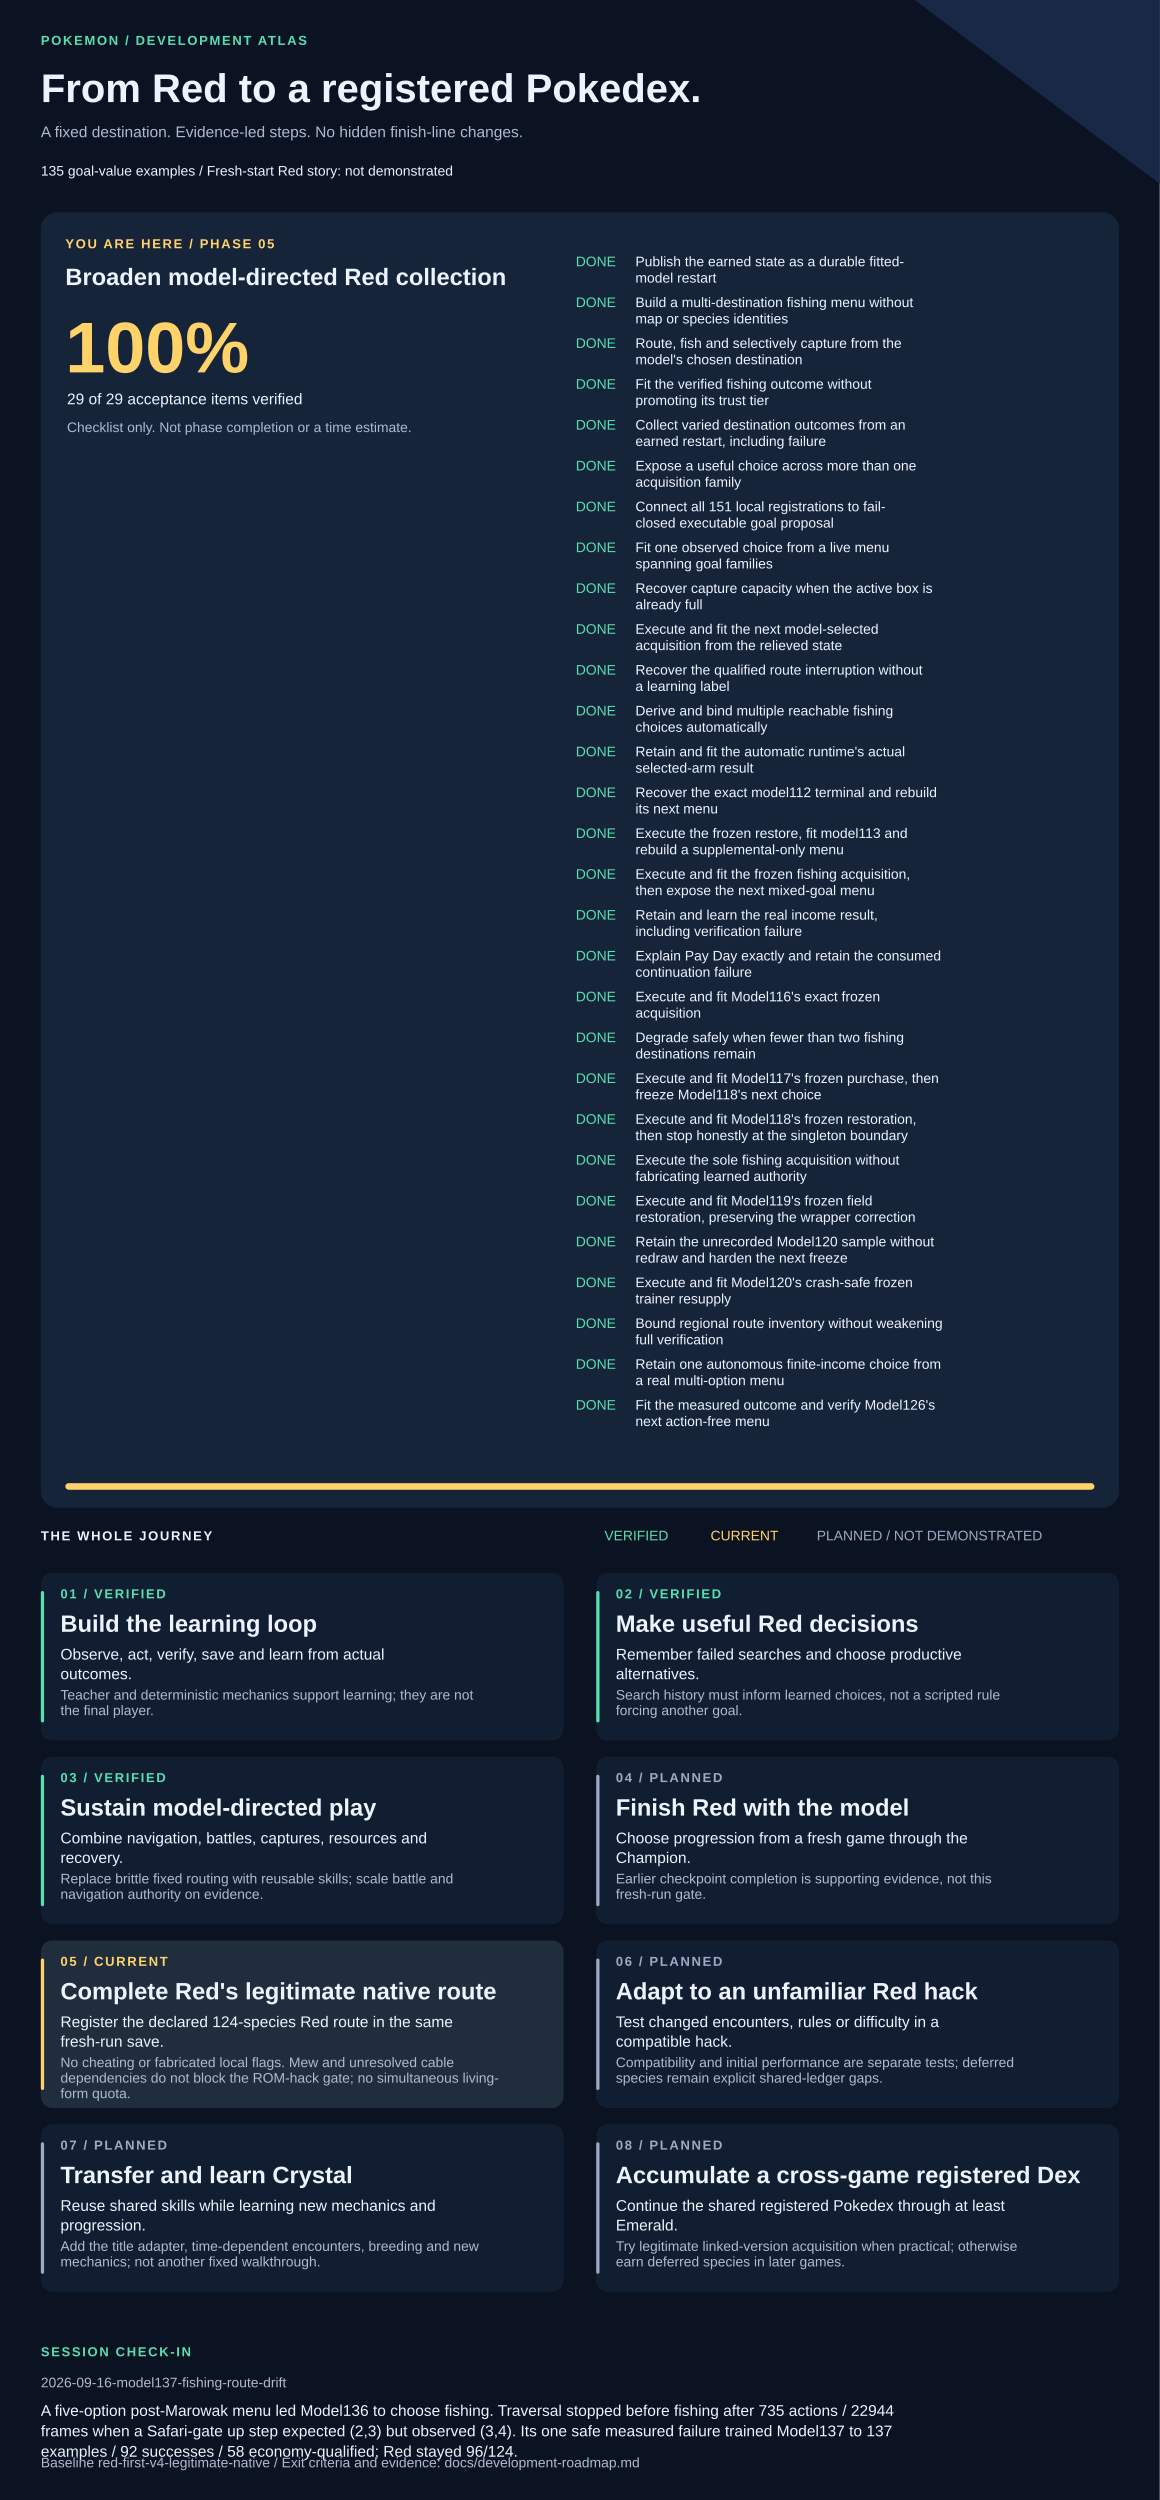
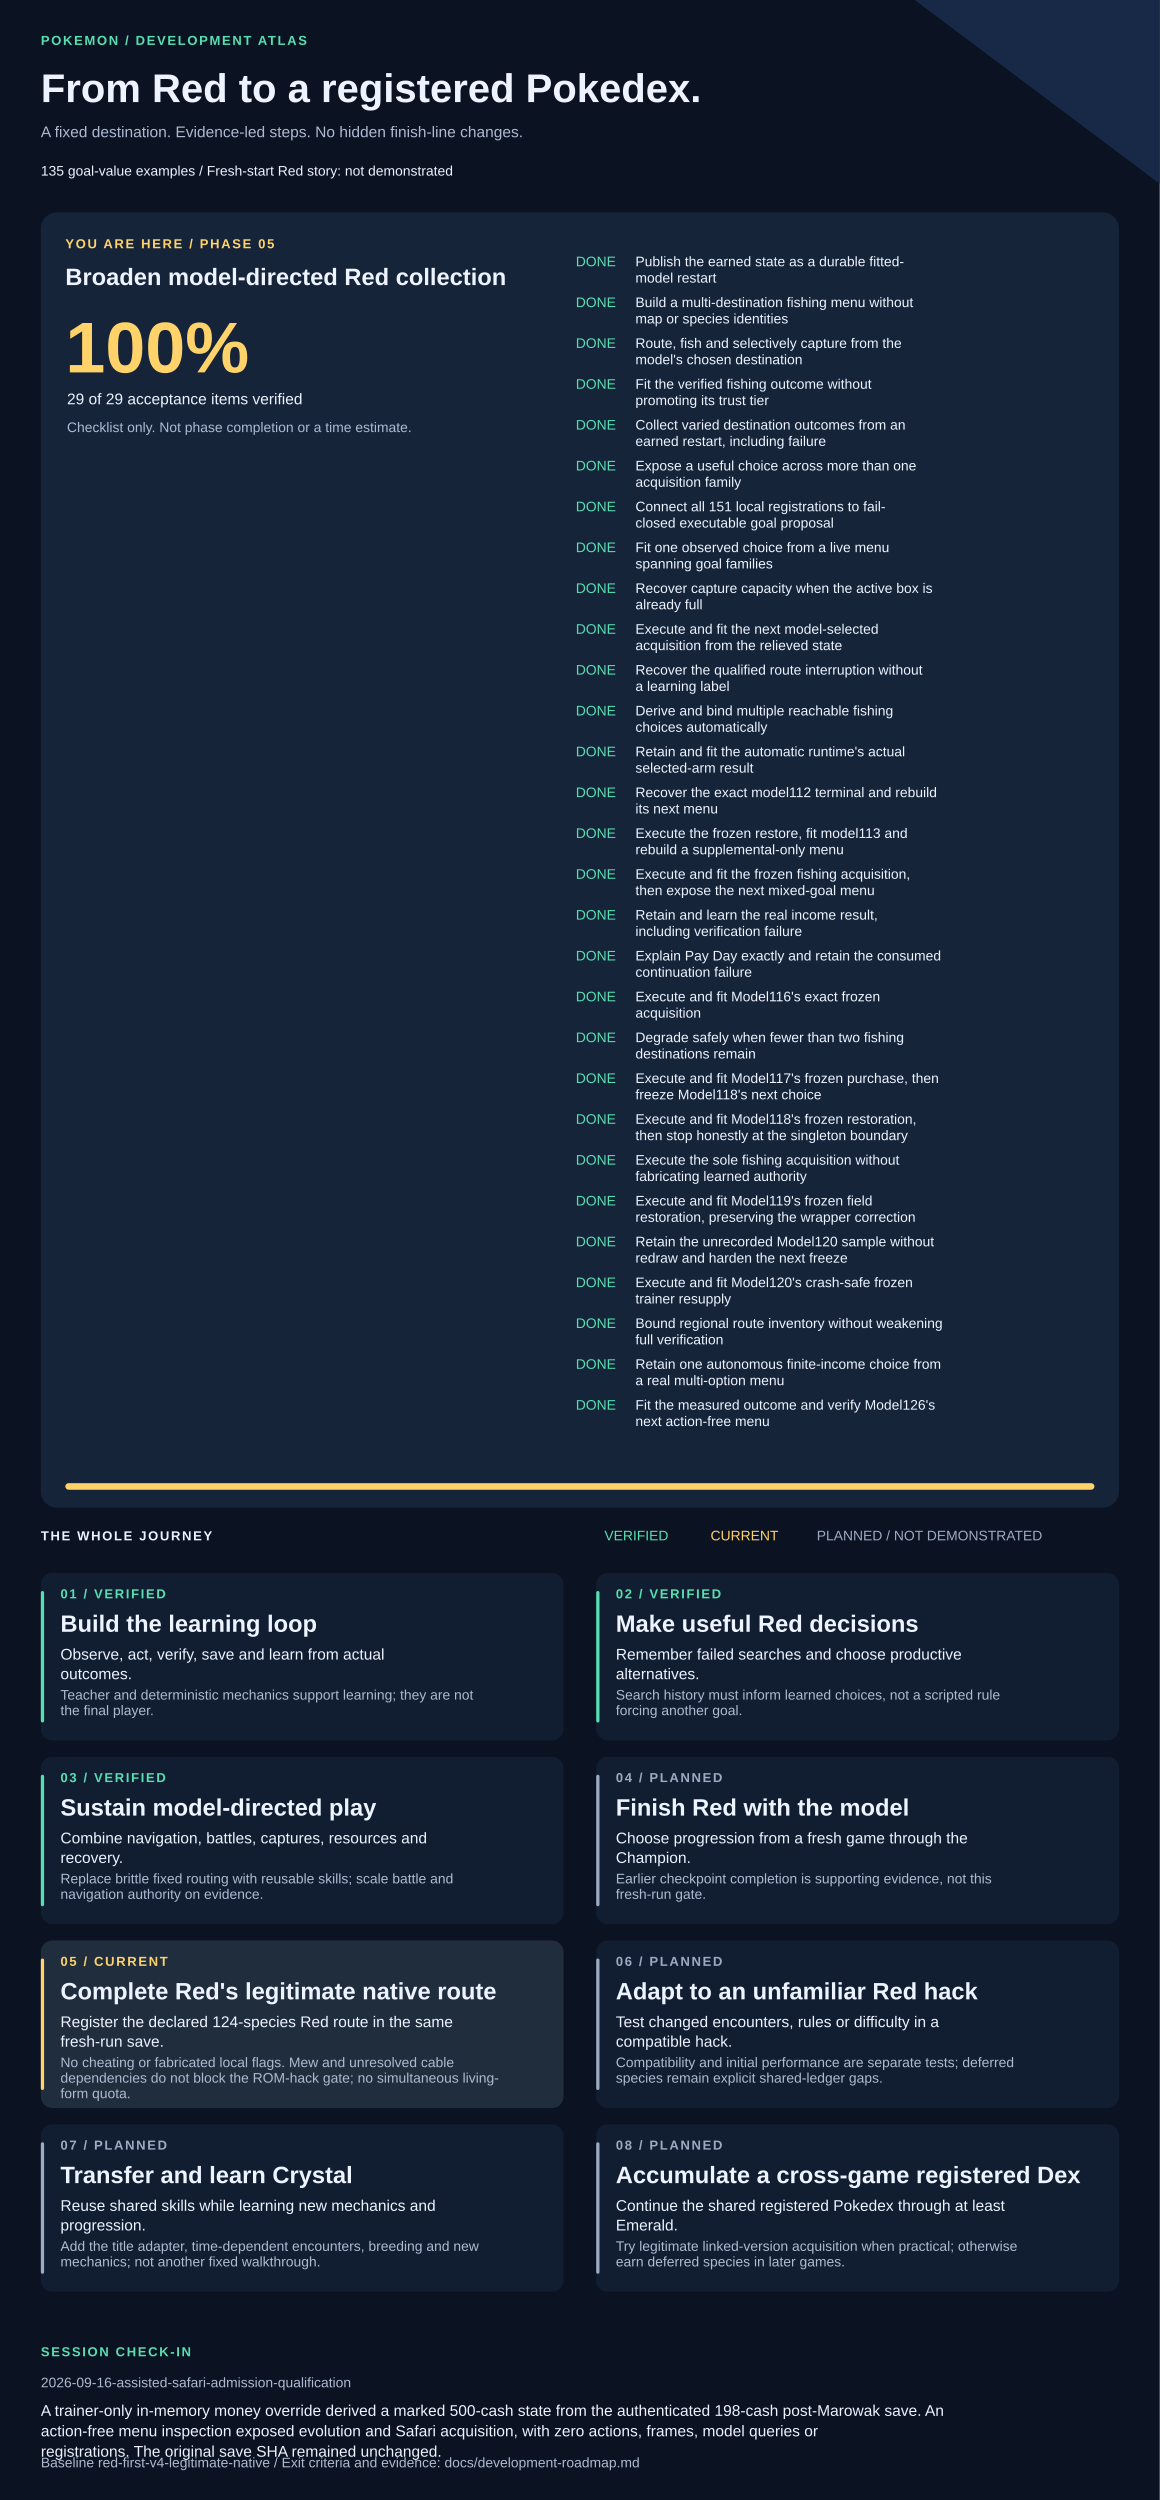
<svg xmlns="http://www.w3.org/2000/svg" width="1420" height="3061" viewBox="0 0 1420 3061" role="img" aria-labelledby="title description">
  <style>text{font-family:Arial,Helvetica,sans-serif;fill:#edf3ff}.muted{fill:#adbad1}.eyebrow{font-size:16px;letter-spacing:2px;font-weight:bold}.heading{font-size:29px;font-weight:bold}.body{font-size:19px}.small{font-size:17px}</style>
  <rect width="1420" height="3061" fill="#0b1221" />
  <path d="M1120 0H1420V225Z" fill="#172947" />
  <text x="50" y="55" class="eyebrow" style="fill:#57dfb1">POKEMON / DEVELOPMENT ATLAS</text>
  <text x="50" y="125" style="font-size:49px;font-weight:bold">From Red to a registered Pokedex.</text>
  <text x="50" y="168" class="body muted">A fixed destination. Evidence-led steps. No hidden finish-line changes.</text>
  <text x="50" y="215" class="small">135 goal-value examples  /  Fresh-start Red story: not demonstrated</text>
  <rect x="50" y="260" width="1320" height="1586" rx="20" fill="#16243a" />
  <text x="80" y="304" class="eyebrow" style="fill:#ffd36a">YOU ARE HERE / PHASE 05</text>
  <text x="80" y="349" class="heading">Broaden model-directed Red collection</text>
  <text x="80" y="456" style="font-size:88px;font-weight:bold;fill:#ffd36a">100%</text>
  <text x="82" y="495" class="body">29 of 29 acceptance items verified</text>
  <text x="82" y="529" class="small muted">Checklist only. Not phase completion or a time estimate.</text>
  <text x="705" y="326" class="small" style="fill:#57dfb1">DONE</text>
  <text x="778" y="326" class="small">Publish the earned state as a durable fitted-</text>
  <text x="778" y="346" class="small">model restart</text>
  <text x="705" y="376" class="small" style="fill:#57dfb1">DONE</text>
  <text x="778" y="376" class="small">Build a multi-destination fishing menu without</text>
  <text x="778" y="396" class="small">map or species identities</text>
  <text x="705" y="426" class="small" style="fill:#57dfb1">DONE</text>
  <text x="778" y="426" class="small">Route, fish and selectively capture from the</text>
  <text x="778" y="446" class="small">model's chosen destination</text>
  <text x="705" y="476" class="small" style="fill:#57dfb1">DONE</text>
  <text x="778" y="476" class="small">Fit the verified fishing outcome without</text>
  <text x="778" y="496" class="small">promoting its trust tier</text>
  <text x="705" y="526" class="small" style="fill:#57dfb1">DONE</text>
  <text x="778" y="526" class="small">Collect varied destination outcomes from an</text>
  <text x="778" y="546" class="small">earned restart, including failure</text>
  <text x="705" y="576" class="small" style="fill:#57dfb1">DONE</text>
  <text x="778" y="576" class="small">Expose a useful choice across more than one</text>
  <text x="778" y="596" class="small">acquisition family</text>
  <text x="705" y="626" class="small" style="fill:#57dfb1">DONE</text>
  <text x="778" y="626" class="small">Connect all 151 local registrations to fail-</text>
  <text x="778" y="646" class="small">closed executable goal proposal</text>
  <text x="705" y="676" class="small" style="fill:#57dfb1">DONE</text>
  <text x="778" y="676" class="small">Fit one observed choice from a live menu</text>
  <text x="778" y="696" class="small">spanning goal families</text>
  <text x="705" y="726" class="small" style="fill:#57dfb1">DONE</text>
  <text x="778" y="726" class="small">Recover capture capacity when the active box is</text>
  <text x="778" y="746" class="small">already full</text>
  <text x="705" y="776" class="small" style="fill:#57dfb1">DONE</text>
  <text x="778" y="776" class="small">Execute and fit the next model-selected</text>
  <text x="778" y="796" class="small">acquisition from the relieved state</text>
  <text x="705" y="826" class="small" style="fill:#57dfb1">DONE</text>
  <text x="778" y="826" class="small">Recover the qualified route interruption without</text>
  <text x="778" y="846" class="small">a learning label</text>
  <text x="705" y="876" class="small" style="fill:#57dfb1">DONE</text>
  <text x="778" y="876" class="small">Derive and bind multiple reachable fishing</text>
  <text x="778" y="896" class="small">choices automatically</text>
  <text x="705" y="926" class="small" style="fill:#57dfb1">DONE</text>
  <text x="778" y="926" class="small">Retain and fit the automatic runtime's actual</text>
  <text x="778" y="946" class="small">selected-arm result</text>
  <text x="705" y="976" class="small" style="fill:#57dfb1">DONE</text>
  <text x="778" y="976" class="small">Recover the exact model112 terminal and rebuild</text>
  <text x="778" y="996" class="small">its next menu</text>
  <text x="705" y="1026" class="small" style="fill:#57dfb1">DONE</text>
  <text x="778" y="1026" class="small">Execute the frozen restore, fit model113 and</text>
  <text x="778" y="1046" class="small">rebuild a supplemental-only menu</text>
  <text x="705" y="1076" class="small" style="fill:#57dfb1">DONE</text>
  <text x="778" y="1076" class="small">Execute and fit the frozen fishing acquisition,</text>
  <text x="778" y="1096" class="small">then expose the next mixed-goal menu</text>
  <text x="705" y="1126" class="small" style="fill:#57dfb1">DONE</text>
  <text x="778" y="1126" class="small">Retain and learn the real income result,</text>
  <text x="778" y="1146" class="small">including verification failure</text>
  <text x="705" y="1176" class="small" style="fill:#57dfb1">DONE</text>
  <text x="778" y="1176" class="small">Explain Pay Day exactly and retain the consumed</text>
  <text x="778" y="1196" class="small">continuation failure</text>
  <text x="705" y="1226" class="small" style="fill:#57dfb1">DONE</text>
  <text x="778" y="1226" class="small">Execute and fit Model116's exact frozen</text>
  <text x="778" y="1246" class="small">acquisition</text>
  <text x="705" y="1276" class="small" style="fill:#57dfb1">DONE</text>
  <text x="778" y="1276" class="small">Degrade safely when fewer than two fishing</text>
  <text x="778" y="1296" class="small">destinations remain</text>
  <text x="705" y="1326" class="small" style="fill:#57dfb1">DONE</text>
  <text x="778" y="1326" class="small">Execute and fit Model117's frozen purchase, then</text>
  <text x="778" y="1346" class="small">freeze Model118's next choice</text>
  <text x="705" y="1376" class="small" style="fill:#57dfb1">DONE</text>
  <text x="778" y="1376" class="small">Execute and fit Model118's frozen restoration,</text>
  <text x="778" y="1396" class="small">then stop honestly at the singleton boundary</text>
  <text x="705" y="1426" class="small" style="fill:#57dfb1">DONE</text>
  <text x="778" y="1426" class="small">Execute the sole fishing acquisition without</text>
  <text x="778" y="1446" class="small">fabricating learned authority</text>
  <text x="705" y="1476" class="small" style="fill:#57dfb1">DONE</text>
  <text x="778" y="1476" class="small">Execute and fit Model119's frozen field</text>
  <text x="778" y="1496" class="small">restoration, preserving the wrapper correction</text>
  <text x="705" y="1526" class="small" style="fill:#57dfb1">DONE</text>
  <text x="778" y="1526" class="small">Retain the unrecorded Model120 sample without</text>
  <text x="778" y="1546" class="small">redraw and harden the next freeze</text>
  <text x="705" y="1576" class="small" style="fill:#57dfb1">DONE</text>
  <text x="778" y="1576" class="small">Execute and fit Model120's crash-safe frozen</text>
  <text x="778" y="1596" class="small">trainer resupply</text>
  <text x="705" y="1626" class="small" style="fill:#57dfb1">DONE</text>
  <text x="778" y="1626" class="small">Bound regional route inventory without weakening</text>
  <text x="778" y="1646" class="small">full verification</text>
  <text x="705" y="1676" class="small" style="fill:#57dfb1">DONE</text>
  <text x="778" y="1676" class="small">Retain one autonomous finite-income choice from</text>
  <text x="778" y="1696" class="small">a real multi-option menu</text>
  <text x="705" y="1726" class="small" style="fill:#57dfb1">DONE</text>
  <text x="778" y="1726" class="small">Fit the measured outcome and verify Model126's</text>
  <text x="778" y="1746" class="small">next action-free menu</text>
  <rect x="80" y="1816" width="1260" height="8" rx="4" fill="#293b55" />
  <rect x="80" y="1816" width="1260" height="8" rx="4" fill="#ffd36a" />
  <text x="50" y="1886" class="eyebrow">THE WHOLE JOURNEY</text>
  <text x="740" y="1886" class="small" style="fill:#57dfb1">VERIFIED</text>
  <text x="870" y="1886" class="small" style="fill:#ffd36a">CURRENT</text>
  <text x="1000" y="1886" class="small" style="fill:#9daac4">PLANNED / NOT DEMONSTRATED</text>
  <rect x="50" y="1926" width="640" height="205" rx="14" fill="#111e31" />
  <rect x="50" y="1948" width="4" height="161" rx="2" fill="#57dfb1" />
  <text x="74" y="1957" class="eyebrow" style="fill:#57dfb1">01 / VERIFIED</text>
  <text x="74" y="1998" class="heading">Build the learning loop</text>
  <text x="74" y="2032" class="body">Observe, act, verify, save and learn from actual</text>
  <text x="74" y="2056" class="body">outcomes.</text>
  <text x="74" y="2081" class="small muted">Teacher and deterministic mechanics support learning; they are not</text>
  <text x="74" y="2100" class="small muted">the final player.</text>
  <rect x="730" y="1926" width="640" height="205" rx="14" fill="#111e31" />
  <rect x="730" y="1948" width="4" height="161" rx="2" fill="#57dfb1" />
  <text x="754" y="1957" class="eyebrow" style="fill:#57dfb1">02 / VERIFIED</text>
  <text x="754" y="1998" class="heading">Make useful Red decisions</text>
  <text x="754" y="2032" class="body">Remember failed searches and choose productive</text>
  <text x="754" y="2056" class="body">alternatives.</text>
  <text x="754" y="2081" class="small muted">Search history must inform learned choices, not a scripted rule</text>
  <text x="754" y="2100" class="small muted">forcing another goal.</text>
  <rect x="50" y="2151" width="640" height="205" rx="14" fill="#111e31" />
  <rect x="50" y="2173" width="4" height="161" rx="2" fill="#57dfb1" />
  <text x="74" y="2182" class="eyebrow" style="fill:#57dfb1">03 / VERIFIED</text>
  <text x="74" y="2223" class="heading">Sustain model-directed play</text>
  <text x="74" y="2257" class="body">Combine navigation, battles, captures, resources and</text>
  <text x="74" y="2281" class="body">recovery.</text>
  <text x="74" y="2306" class="small muted">Replace brittle fixed routing with reusable skills; scale battle and</text>
  <text x="74" y="2325" class="small muted">navigation authority on evidence.</text>
  <rect x="730" y="2151" width="640" height="205" rx="14" fill="#111e31" />
  <rect x="730" y="2173" width="4" height="161" rx="2" fill="#9daac4" />
  <text x="754" y="2182" class="eyebrow" style="fill:#9daac4">04 / PLANNED</text>
  <text x="754" y="2223" class="heading">Finish Red with the model</text>
  <text x="754" y="2257" class="body">Choose progression from a fresh game through the</text>
  <text x="754" y="2281" class="body">Champion.</text>
  <text x="754" y="2306" class="small muted">Earlier checkpoint completion is supporting evidence, not this</text>
  <text x="754" y="2325" class="small muted">fresh-run gate.</text>
  <rect x="50" y="2376" width="640" height="205" rx="14" fill="#202d3d" />
  <rect x="50" y="2398" width="4" height="161" rx="2" fill="#ffd36a" />
  <text x="74" y="2407" class="eyebrow" style="fill:#ffd36a">05 / CURRENT</text>
  <text x="74" y="2448" class="heading">Complete Red's legitimate native route</text>
  <text x="74" y="2482" class="body">Register the declared 124-species Red route in the same</text>
  <text x="74" y="2506" class="body">fresh-run save.</text>
  <text x="74" y="2531" class="small muted">No cheating or fabricated local flags. Mew and unresolved cable</text>
  <text x="74" y="2550" class="small muted">dependencies do not block the ROM-hack gate; no simultaneous living-</text>
  <text x="74" y="2569" class="small muted">form quota.</text>
  <rect x="730" y="2376" width="640" height="205" rx="14" fill="#111e31" />
  <rect x="730" y="2398" width="4" height="161" rx="2" fill="#9daac4" />
  <text x="754" y="2407" class="eyebrow" style="fill:#9daac4">06 / PLANNED</text>
  <text x="754" y="2448" class="heading">Adapt to an unfamiliar Red hack</text>
  <text x="754" y="2482" class="body">Test changed encounters, rules or difficulty in a</text>
  <text x="754" y="2506" class="body">compatible hack.</text>
  <text x="754" y="2531" class="small muted">Compatibility and initial performance are separate tests; deferred</text>
  <text x="754" y="2550" class="small muted">species remain explicit shared-ledger gaps.</text>
  <rect x="50" y="2601" width="640" height="205" rx="14" fill="#111e31" />
  <rect x="50" y="2623" width="4" height="161" rx="2" fill="#9daac4" />
  <text x="74" y="2632" class="eyebrow" style="fill:#9daac4">07 / PLANNED</text>
  <text x="74" y="2673" class="heading">Transfer and learn Crystal</text>
  <text x="74" y="2707" class="body">Reuse shared skills while learning new mechanics and</text>
  <text x="74" y="2731" class="body">progression.</text>
  <text x="74" y="2756" class="small muted">Add the title adapter, time-dependent encounters, breeding and new</text>
  <text x="74" y="2775" class="small muted">mechanics; not another fixed walkthrough.</text>
  <rect x="730" y="2601" width="640" height="205" rx="14" fill="#111e31" />
  <rect x="730" y="2623" width="4" height="161" rx="2" fill="#9daac4" />
  <text x="754" y="2632" class="eyebrow" style="fill:#9daac4">08 / PLANNED</text>
  <text x="754" y="2673" class="heading">Accumulate a cross-game registered Dex</text>
  <text x="754" y="2707" class="body">Continue the shared registered Pokedex through at least</text>
  <text x="754" y="2731" class="body">Emerald.</text>
  <text x="754" y="2756" class="small muted">Try legitimate linked-version acquisition when practical; otherwise</text>
  <text x="754" y="2775" class="small muted">earn deferred species in later games.</text>
  <text x="50" y="2885" class="eyebrow" style="fill:#57dfb1">SESSION CHECK-IN</text>
-   <text x="50" y="2923" class="small muted">2026-09-16-model137-fishing-route-drift</text>
-   <text x="50" y="2958" class="body">A five-option post-Marowak menu led Model136 to choose fishing. Traversal stopped before fishing after 735 actions / 22944</text>
-   <text x="50" y="2983" class="body">frames when a Safari-gate up step expected (2,3) but observed (3,4). Its one safe measured failure trained Model137 to 137</text>
-   <text x="50" y="3008" class="body">examples / 92 successes / 58 economy-qualified; Red stayed 96/124.</text>
+   <text x="50" y="2923" class="small muted">2026-09-16-assisted-safari-admission-qualification</text>
+   <text x="50" y="2958" class="body">A trainer-only in-memory money override derived a marked 500-cash state from the authenticated 198-cash post-Marowak save. An</text>
+   <text x="50" y="2983" class="body">action-free menu inspection exposed evolution and Safari acquisition, with zero actions, frames, model queries or</text>
+   <text x="50" y="3008" class="body">registrations. The original save SHA remained unchanged.</text>
  <text x="50" y="3021" class="small muted">Baseline red-first-v4-legitimate-native / Exit criteria and evidence: docs/development-roadmap.md</text>
</svg>
